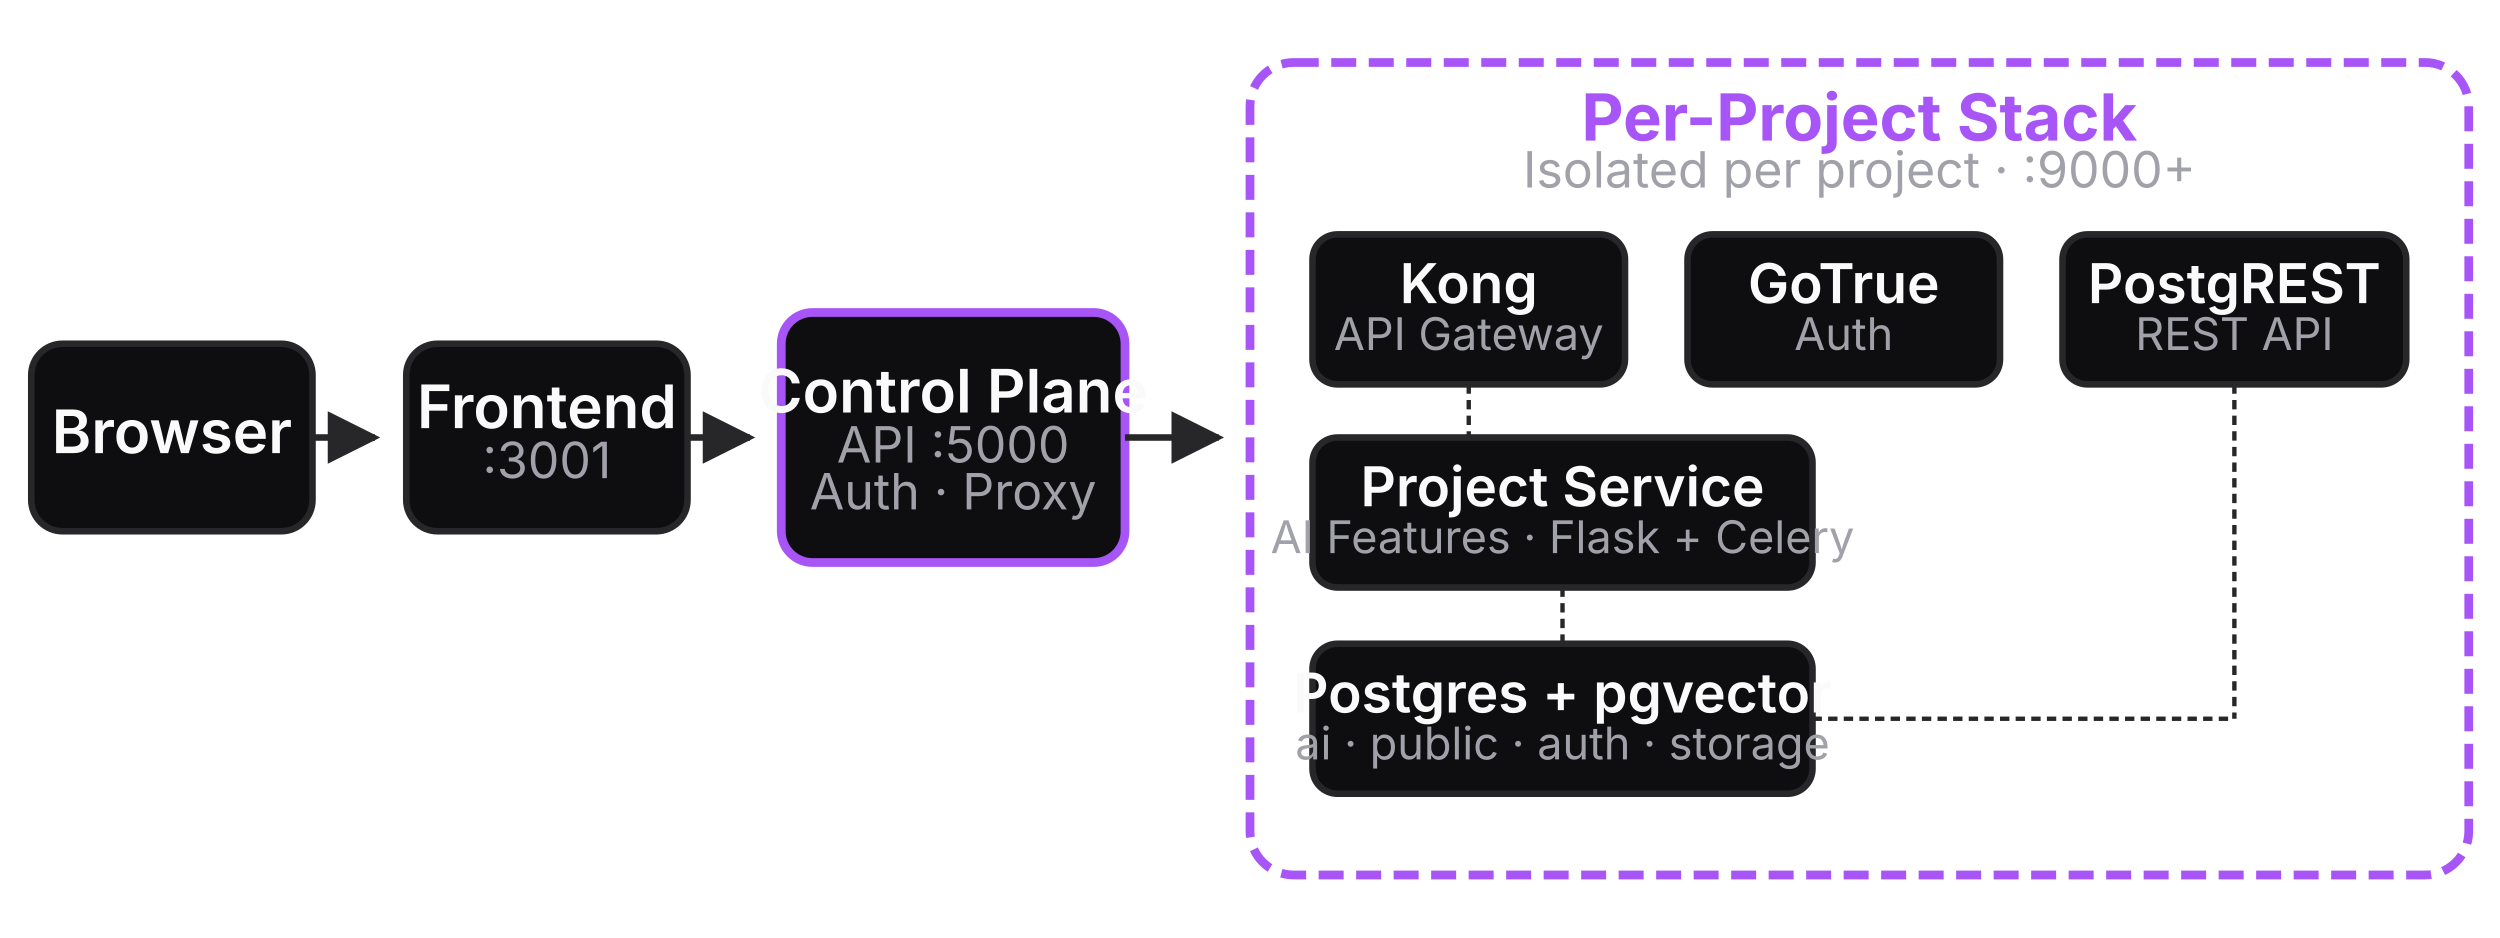
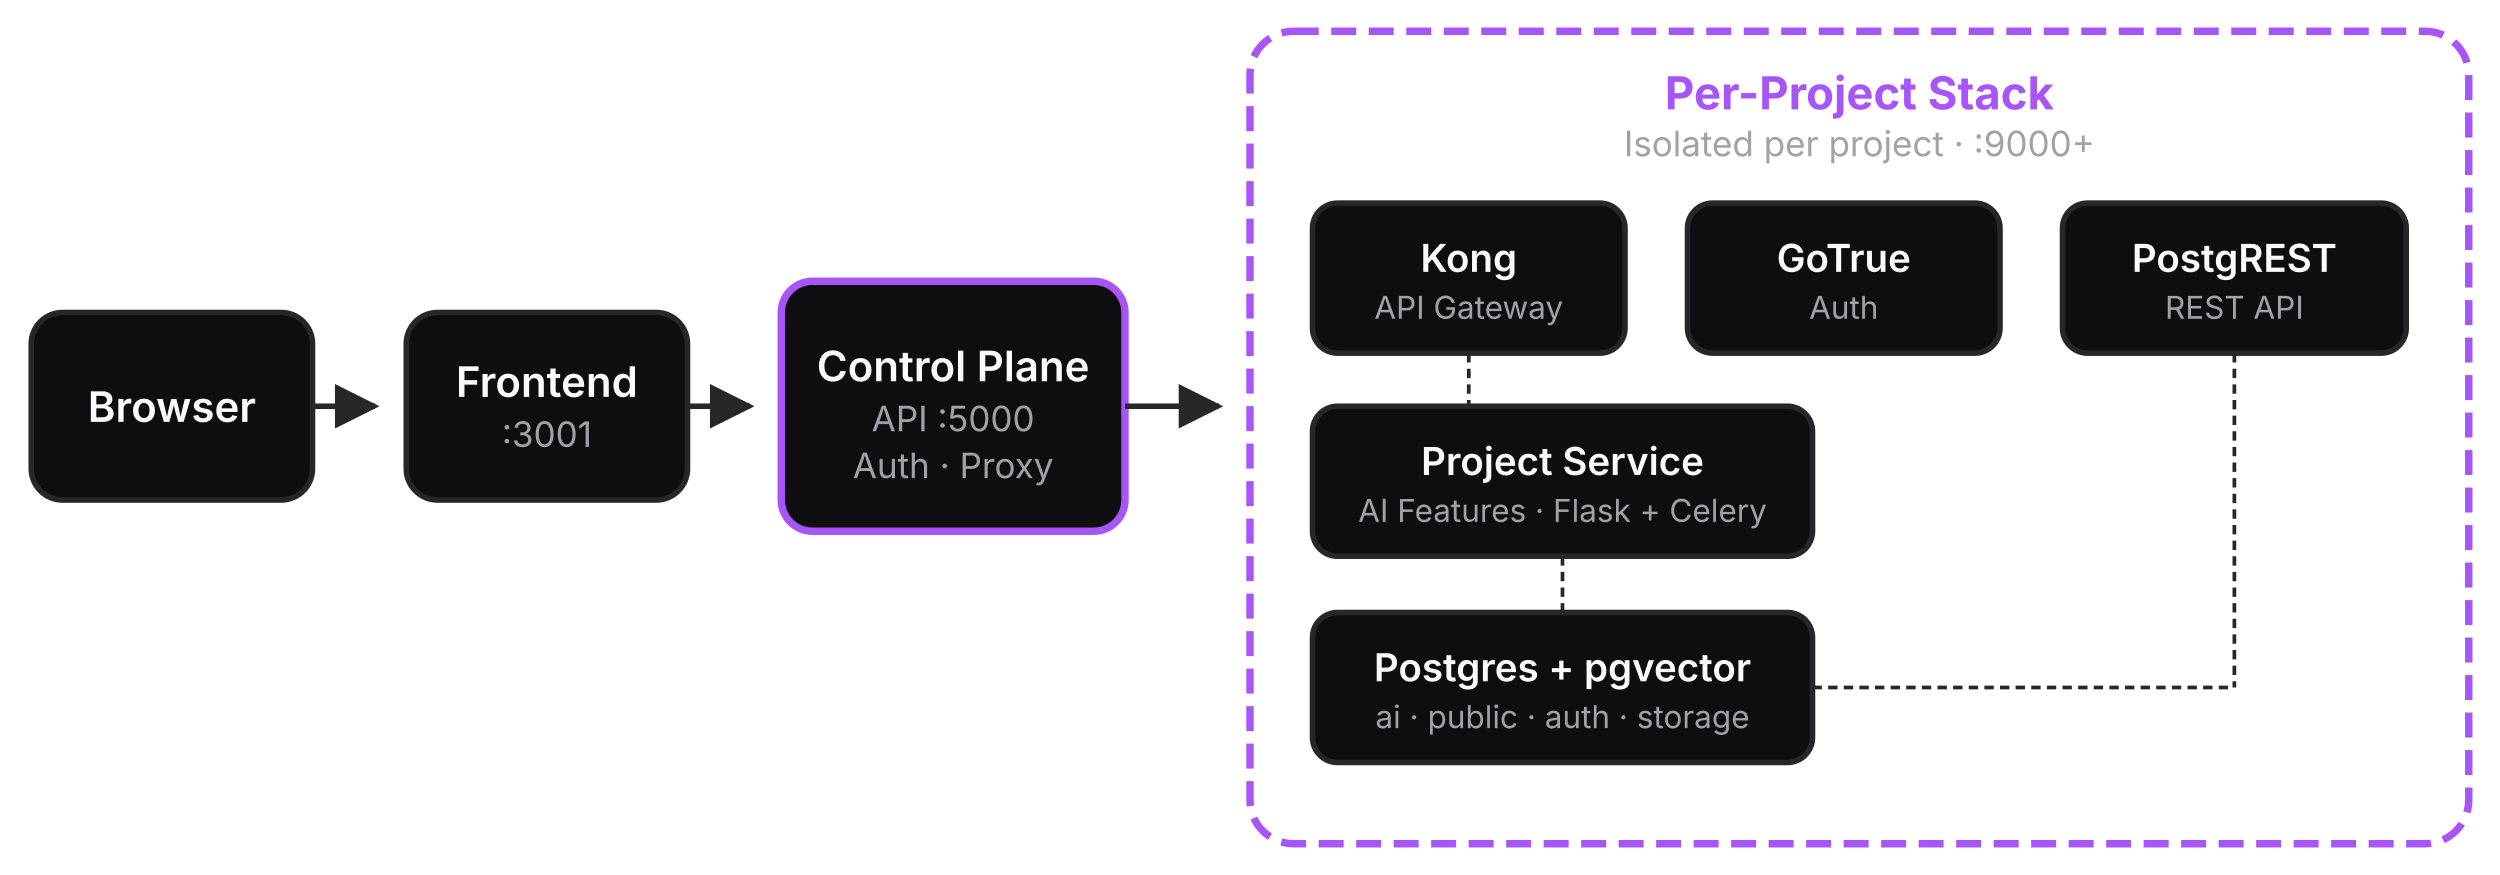
- <svg xmlns="http://www.w3.org/2000/svg" id="architecture-overview" viewBox="0 0 800 300" width="800" height="300" font-family="Inter, system-ui, -apple-system, 'Segoe UI', Roboto, sans-serif">
+ <svg xmlns="http://www.w3.org/2000/svg" id="architecture-overview" viewBox="0 10 800 280" width="800" height="280" font-family="Inter, system-ui, -apple-system, 'Segoe UI', Roboto, sans-serif">
  <defs>
    <marker id="arrowAO" viewBox="0 0 10 10" refX="9" refY="5" markerWidth="8" markerHeight="8" orient="auto-start-auto">
      <path d="M 0 0 L 10 5 L 0 10 Z" fill="#27272A" />
    </marker>
  </defs>
-   <rect x="10" y="110" width="90" height="60" rx="10" ry="10" fill="#0E0E10" stroke="#27272A" stroke-width="2.1" />
-   <text x="55" y="145" text-anchor="middle" fill="#FAFAFA" font-size="19.2" font-weight="600">
+   <rect x="10" y="110" width="90" height="60" rx="10" ry="10" fill="#0E0E10" stroke="#27272A" stroke-width="1.78" />
+   <text x="55" y="145" text-anchor="middle" fill="#FAFAFA" font-size="13.44" font-weight="600">
        Browser
      </text>
-   <line x1="100" y1="140" x2="120" y2="140" stroke="#27272A" stroke-width="2.1" marker-end="url(#arrowAO)" />
-   <rect x="130" y="110" width="90" height="60" rx="10" ry="10" fill="#0E0E10" stroke="#27272A" stroke-width="2.1" />
-   <text x="175" y="137" text-anchor="middle" fill="#FAFAFA" font-size="19.2" font-weight="600">
+   <line x1="100" y1="140" x2="120" y2="140" stroke="#27272A" stroke-width="1.78" marker-end="url(#arrowAO)" />
+   <rect x="130" y="110" width="90" height="60" rx="10" ry="10" fill="#0E0E10" stroke="#27272A" stroke-width="1.78" />
+   <text x="175" y="137" text-anchor="middle" fill="#FAFAFA" font-size="13.44" font-weight="600">
        Frontend
      </text>
-   <text x="175" y="153" text-anchor="middle" fill="#A1A1AA" font-size="16">
+   <text x="175" y="153" text-anchor="middle" fill="#A1A1AA" font-size="11.2">
        :3001
      </text>
-   <line x1="220" y1="140" x2="240" y2="140" stroke="#27272A" stroke-width="2.1" marker-end="url(#arrowAO)" />
-   <rect x="250" y="100" width="110" height="80" rx="10" ry="10" fill="#0E0E10" stroke="#A855F7" stroke-width="2.8" />
-   <text x="305" y="132" text-anchor="middle" fill="#FAFAFA" font-size="19.2" font-weight="600">
+   <line x1="220" y1="140" x2="240" y2="140" stroke="#27272A" stroke-width="1.78" marker-end="url(#arrowAO)" />
+   <rect x="250" y="100" width="110" height="80" rx="10" ry="10" fill="#0E0E10" stroke="#A855F7" stroke-width="2.38" />
+   <text x="305" y="132" text-anchor="middle" fill="#FAFAFA" font-size="13.44" font-weight="600">
        Control Plane
      </text>
-   <text x="305" y="148" text-anchor="middle" fill="#A1A1AA" font-size="16">
+   <text x="305" y="148" text-anchor="middle" fill="#A1A1AA" font-size="11.2">
        API :5000
      </text>
-   <text x="305" y="163" text-anchor="middle" fill="#A1A1AA" font-size="16">
+   <text x="305" y="163" text-anchor="middle" fill="#A1A1AA" font-size="11.2">
        Auth · Proxy
      </text>
-   <line x1="360" y1="140" x2="390" y2="140" stroke="#27272A" stroke-width="2.1" marker-end="url(#arrowAO)" />
-   <rect x="400" y="20" width="390" height="260" rx="14" ry="14" fill="none" stroke="#A855F7" stroke-width="2.8" stroke-dasharray="8 4" />
-   <text x="595" y="45" text-anchor="middle" fill="#A855F7" font-size="20.8" font-weight="700">
+   <line x1="360" y1="140" x2="390" y2="140" stroke="#27272A" stroke-width="1.78" marker-end="url(#arrowAO)" />
+   <rect x="400" y="20" width="390" height="260" rx="14" ry="14" fill="none" stroke="#A855F7" stroke-width="2.38" stroke-dasharray="8 4" />
+   <text x="595" y="45" text-anchor="middle" fill="#A855F7" font-size="14.56" font-weight="700">
        Per-Project Stack
      </text>
-   <text x="595" y="60" text-anchor="middle" fill="#A1A1AA" font-size="16">
+   <text x="595" y="60" text-anchor="middle" fill="#A1A1AA" font-size="11.2">
        Isolated per project · :9000+
      </text>
-   <rect x="420" y="75" width="100" height="48" rx="8" ry="8" fill="#0E0E10" stroke="#27272A" stroke-width="2.1" />
-   <text x="470" y="97" text-anchor="middle" fill="#FAFAFA" font-size="17.6" font-weight="600">
+   <rect x="420" y="75" width="100" height="48" rx="8" ry="8" fill="#0E0E10" stroke="#27272A" stroke-width="1.78" />
+   <text x="470" y="97" text-anchor="middle" fill="#FAFAFA" font-size="12.32" font-weight="600">
        Kong
      </text>
-   <text x="470" y="112" text-anchor="middle" fill="#A1A1AA" font-size="14.4">
+   <text x="470" y="112" text-anchor="middle" fill="#A1A1AA" font-size="10.08">
        API Gateway
      </text>
-   <rect x="540" y="75" width="100" height="48" rx="8" ry="8" fill="#0E0E10" stroke="#27272A" stroke-width="2.1" />
-   <text x="590" y="97" text-anchor="middle" fill="#FAFAFA" font-size="17.6" font-weight="600">
+   <rect x="540" y="75" width="100" height="48" rx="8" ry="8" fill="#0E0E10" stroke="#27272A" stroke-width="1.78" />
+   <text x="590" y="97" text-anchor="middle" fill="#FAFAFA" font-size="12.32" font-weight="600">
        GoTrue
      </text>
-   <text x="590" y="112" text-anchor="middle" fill="#A1A1AA" font-size="14.4">
+   <text x="590" y="112" text-anchor="middle" fill="#A1A1AA" font-size="10.08">
        Auth
      </text>
-   <rect x="660" y="75" width="110" height="48" rx="8" ry="8" fill="#0E0E10" stroke="#27272A" stroke-width="2.1" />
-   <text x="715" y="97" text-anchor="middle" fill="#FAFAFA" font-size="17.6" font-weight="600">
+   <rect x="660" y="75" width="110" height="48" rx="8" ry="8" fill="#0E0E10" stroke="#27272A" stroke-width="1.78" />
+   <text x="715" y="97" text-anchor="middle" fill="#FAFAFA" font-size="12.32" font-weight="600">
        PostgREST
      </text>
-   <text x="715" y="112" text-anchor="middle" fill="#A1A1AA" font-size="14.4">
+   <text x="715" y="112" text-anchor="middle" fill="#A1A1AA" font-size="10.08">
        REST API
      </text>
-   <rect x="420" y="140" width="160" height="48" rx="8" ry="8" fill="#0E0E10" stroke="#27272A" stroke-width="2.1" />
-   <text x="500" y="162" text-anchor="middle" fill="#FAFAFA" font-size="17.6" font-weight="600">
+   <rect x="420" y="140" width="160" height="48" rx="8" ry="8" fill="#0E0E10" stroke="#27272A" stroke-width="1.78" />
+   <text x="500" y="162" text-anchor="middle" fill="#FAFAFA" font-size="12.32" font-weight="600">
        Project Service
      </text>
-   <text x="500" y="177" text-anchor="middle" fill="#A1A1AA" font-size="14.4">
+   <text x="500" y="177" text-anchor="middle" fill="#A1A1AA" font-size="10.08">
        AI Features · Flask + Celery
      </text>
-   <rect x="420" y="206" width="160" height="48" rx="8" ry="8" fill="#0E0E10" stroke="#27272A" stroke-width="2.1" />
-   <text x="500" y="228" text-anchor="middle" fill="#FAFAFA" font-size="17.6" font-weight="600">
+   <rect x="420" y="206" width="160" height="48" rx="8" ry="8" fill="#0E0E10" stroke="#27272A" stroke-width="1.78" />
+   <text x="500" y="228" text-anchor="middle" fill="#FAFAFA" font-size="12.32" font-weight="600">
        Postgres + pgvector
      </text>
-   <text x="500" y="243" text-anchor="middle" fill="#A1A1AA" font-size="14.4">
+   <text x="500" y="243" text-anchor="middle" fill="#A1A1AA" font-size="10.08">
        ai · public · auth · storage
      </text>
-   <line x1="500" y1="188" x2="500" y2="206" stroke="#27272A" stroke-width="1.4" stroke-dasharray="3 2" />
-   <line x1="470" y1="123" x2="470" y2="140" stroke="#27272A" stroke-width="1.4" stroke-dasharray="3 2" />
-   <line x1="715" y1="123" x2="715" y2="230" stroke="#27272A" stroke-width="1.4" stroke-dasharray="3 2" />
-   <line x1="580" y1="230" x2="715" y2="230" stroke="#27272A" stroke-width="1.4" stroke-dasharray="3 2" />
+   <line x1="500" y1="188" x2="500" y2="206" stroke="#27272A" stroke-width="1.19" stroke-dasharray="3 2" />
+   <line x1="470" y1="123" x2="470" y2="140" stroke="#27272A" stroke-width="1.19" stroke-dasharray="3 2" />
+   <line x1="715" y1="123" x2="715" y2="230" stroke="#27272A" stroke-width="1.19" stroke-dasharray="3 2" />
+   <line x1="580" y1="230" x2="715" y2="230" stroke="#27272A" stroke-width="1.19" stroke-dasharray="3 2" />
</svg>
